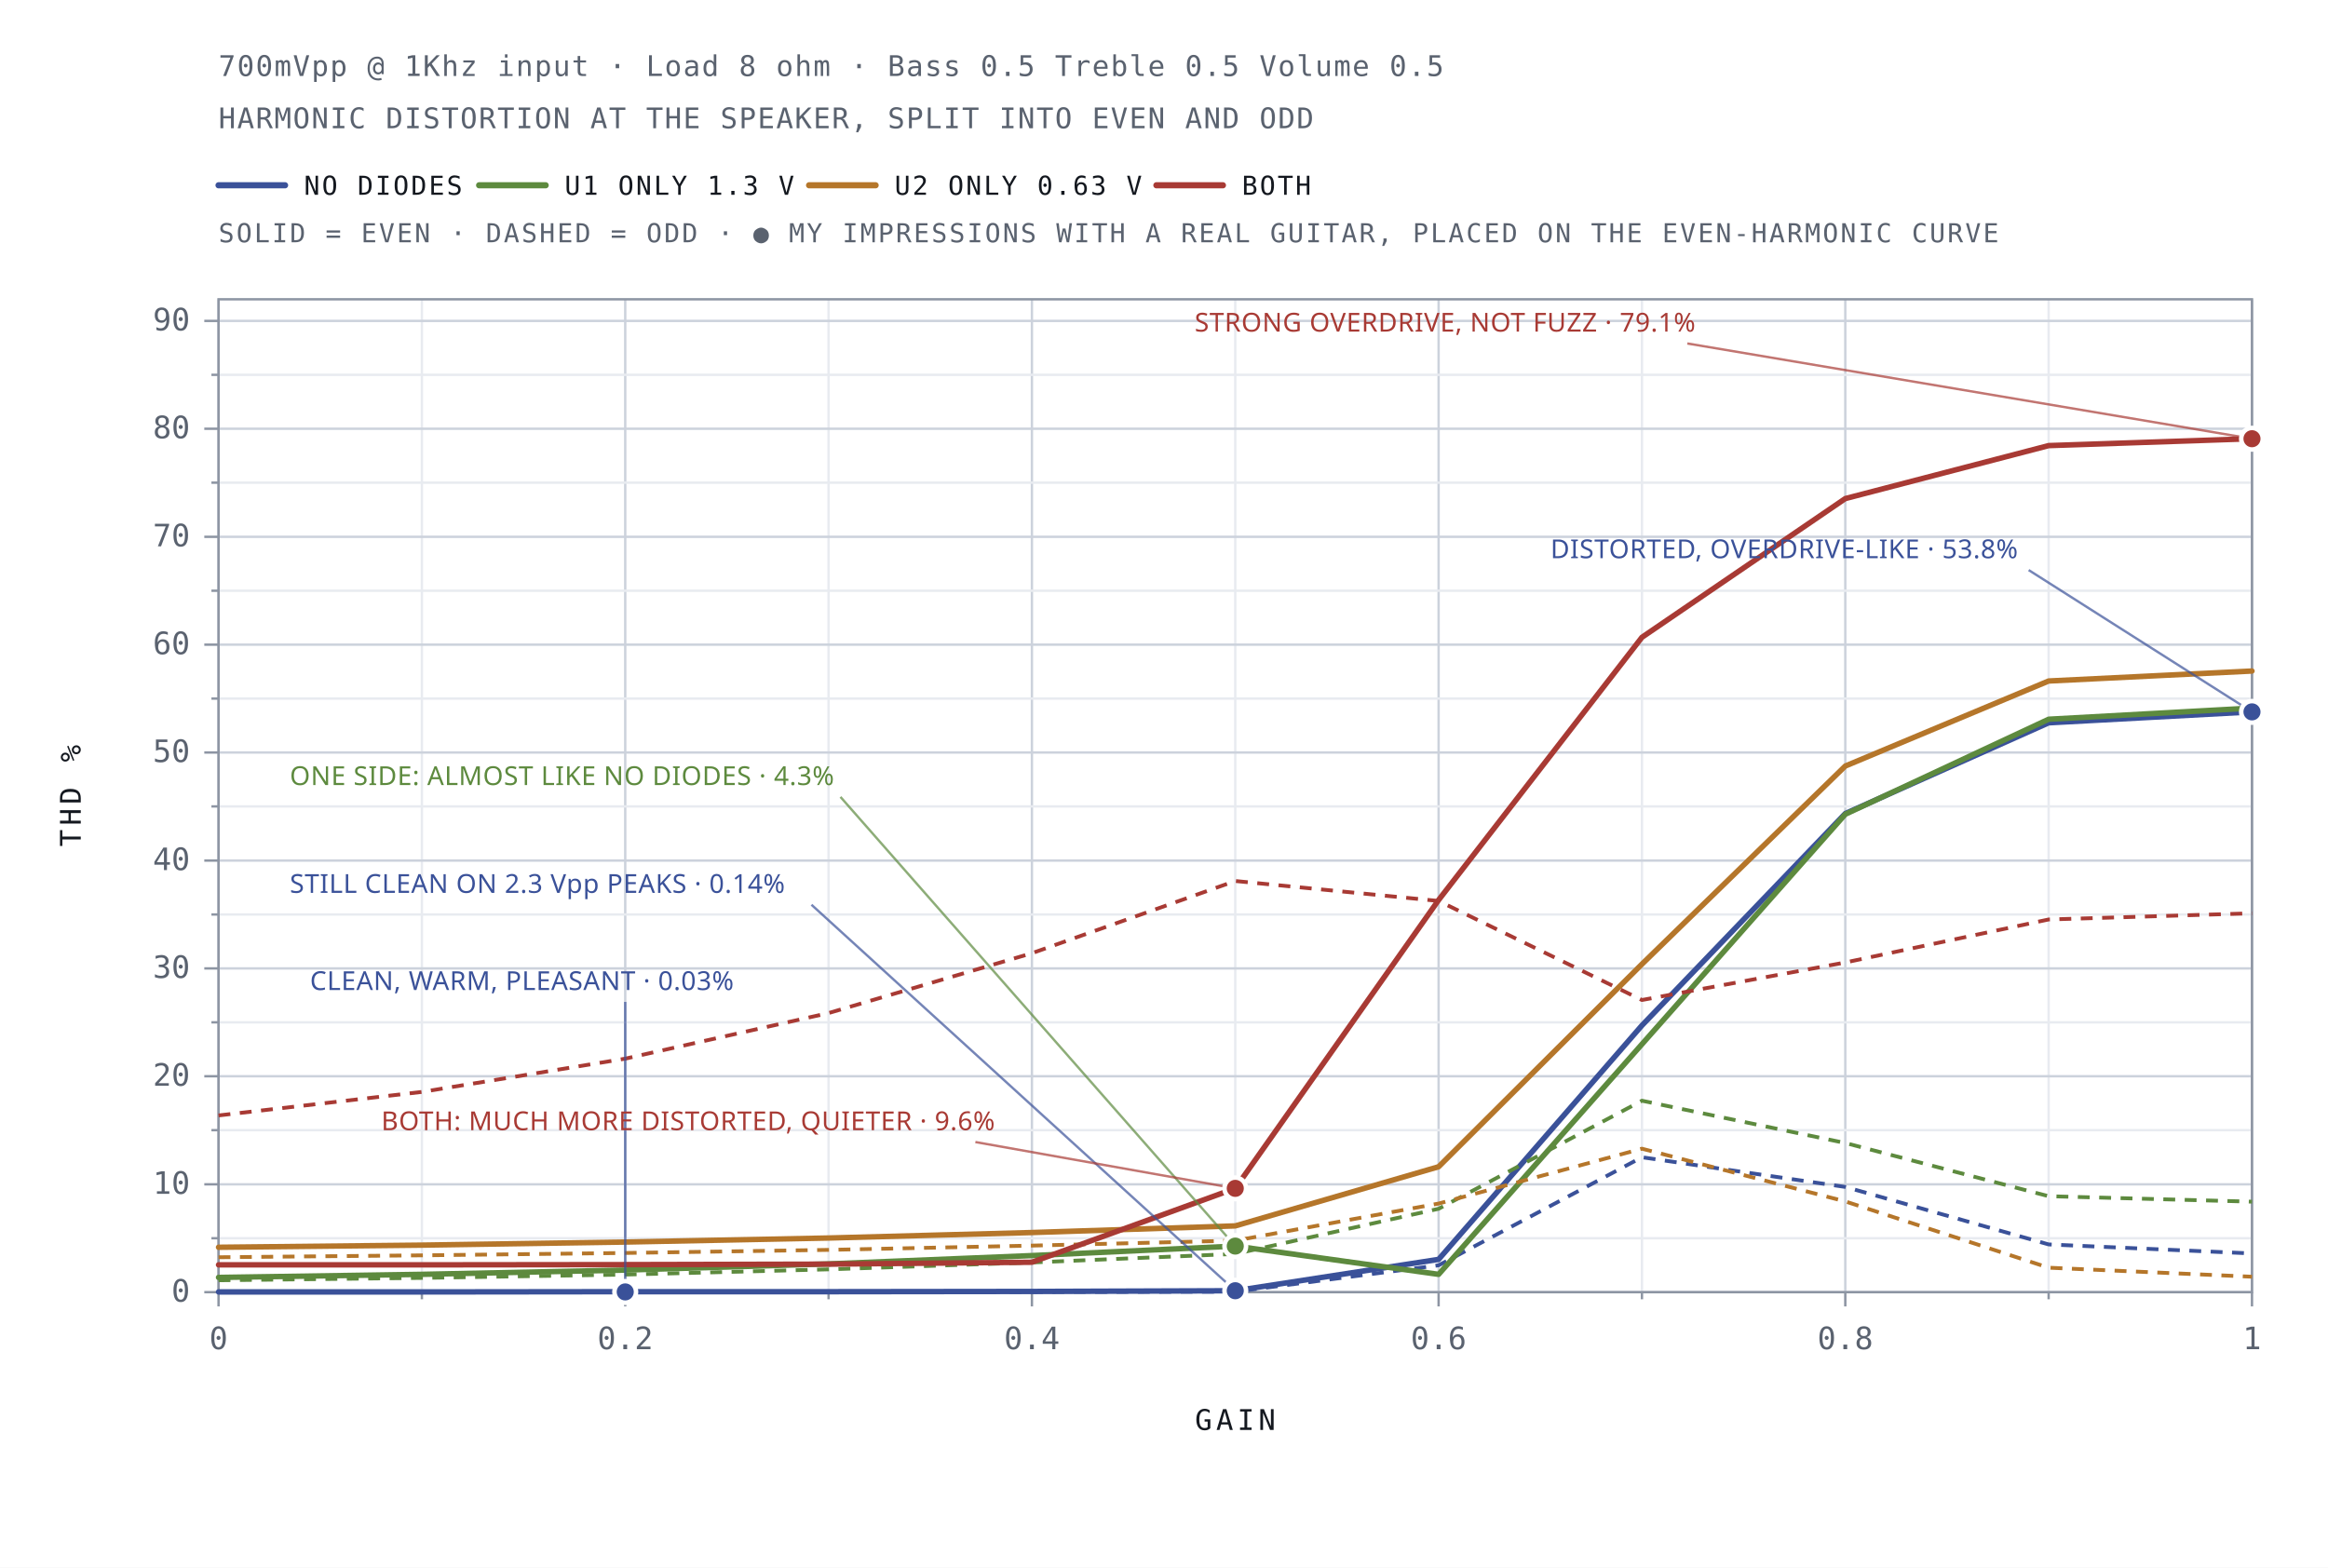
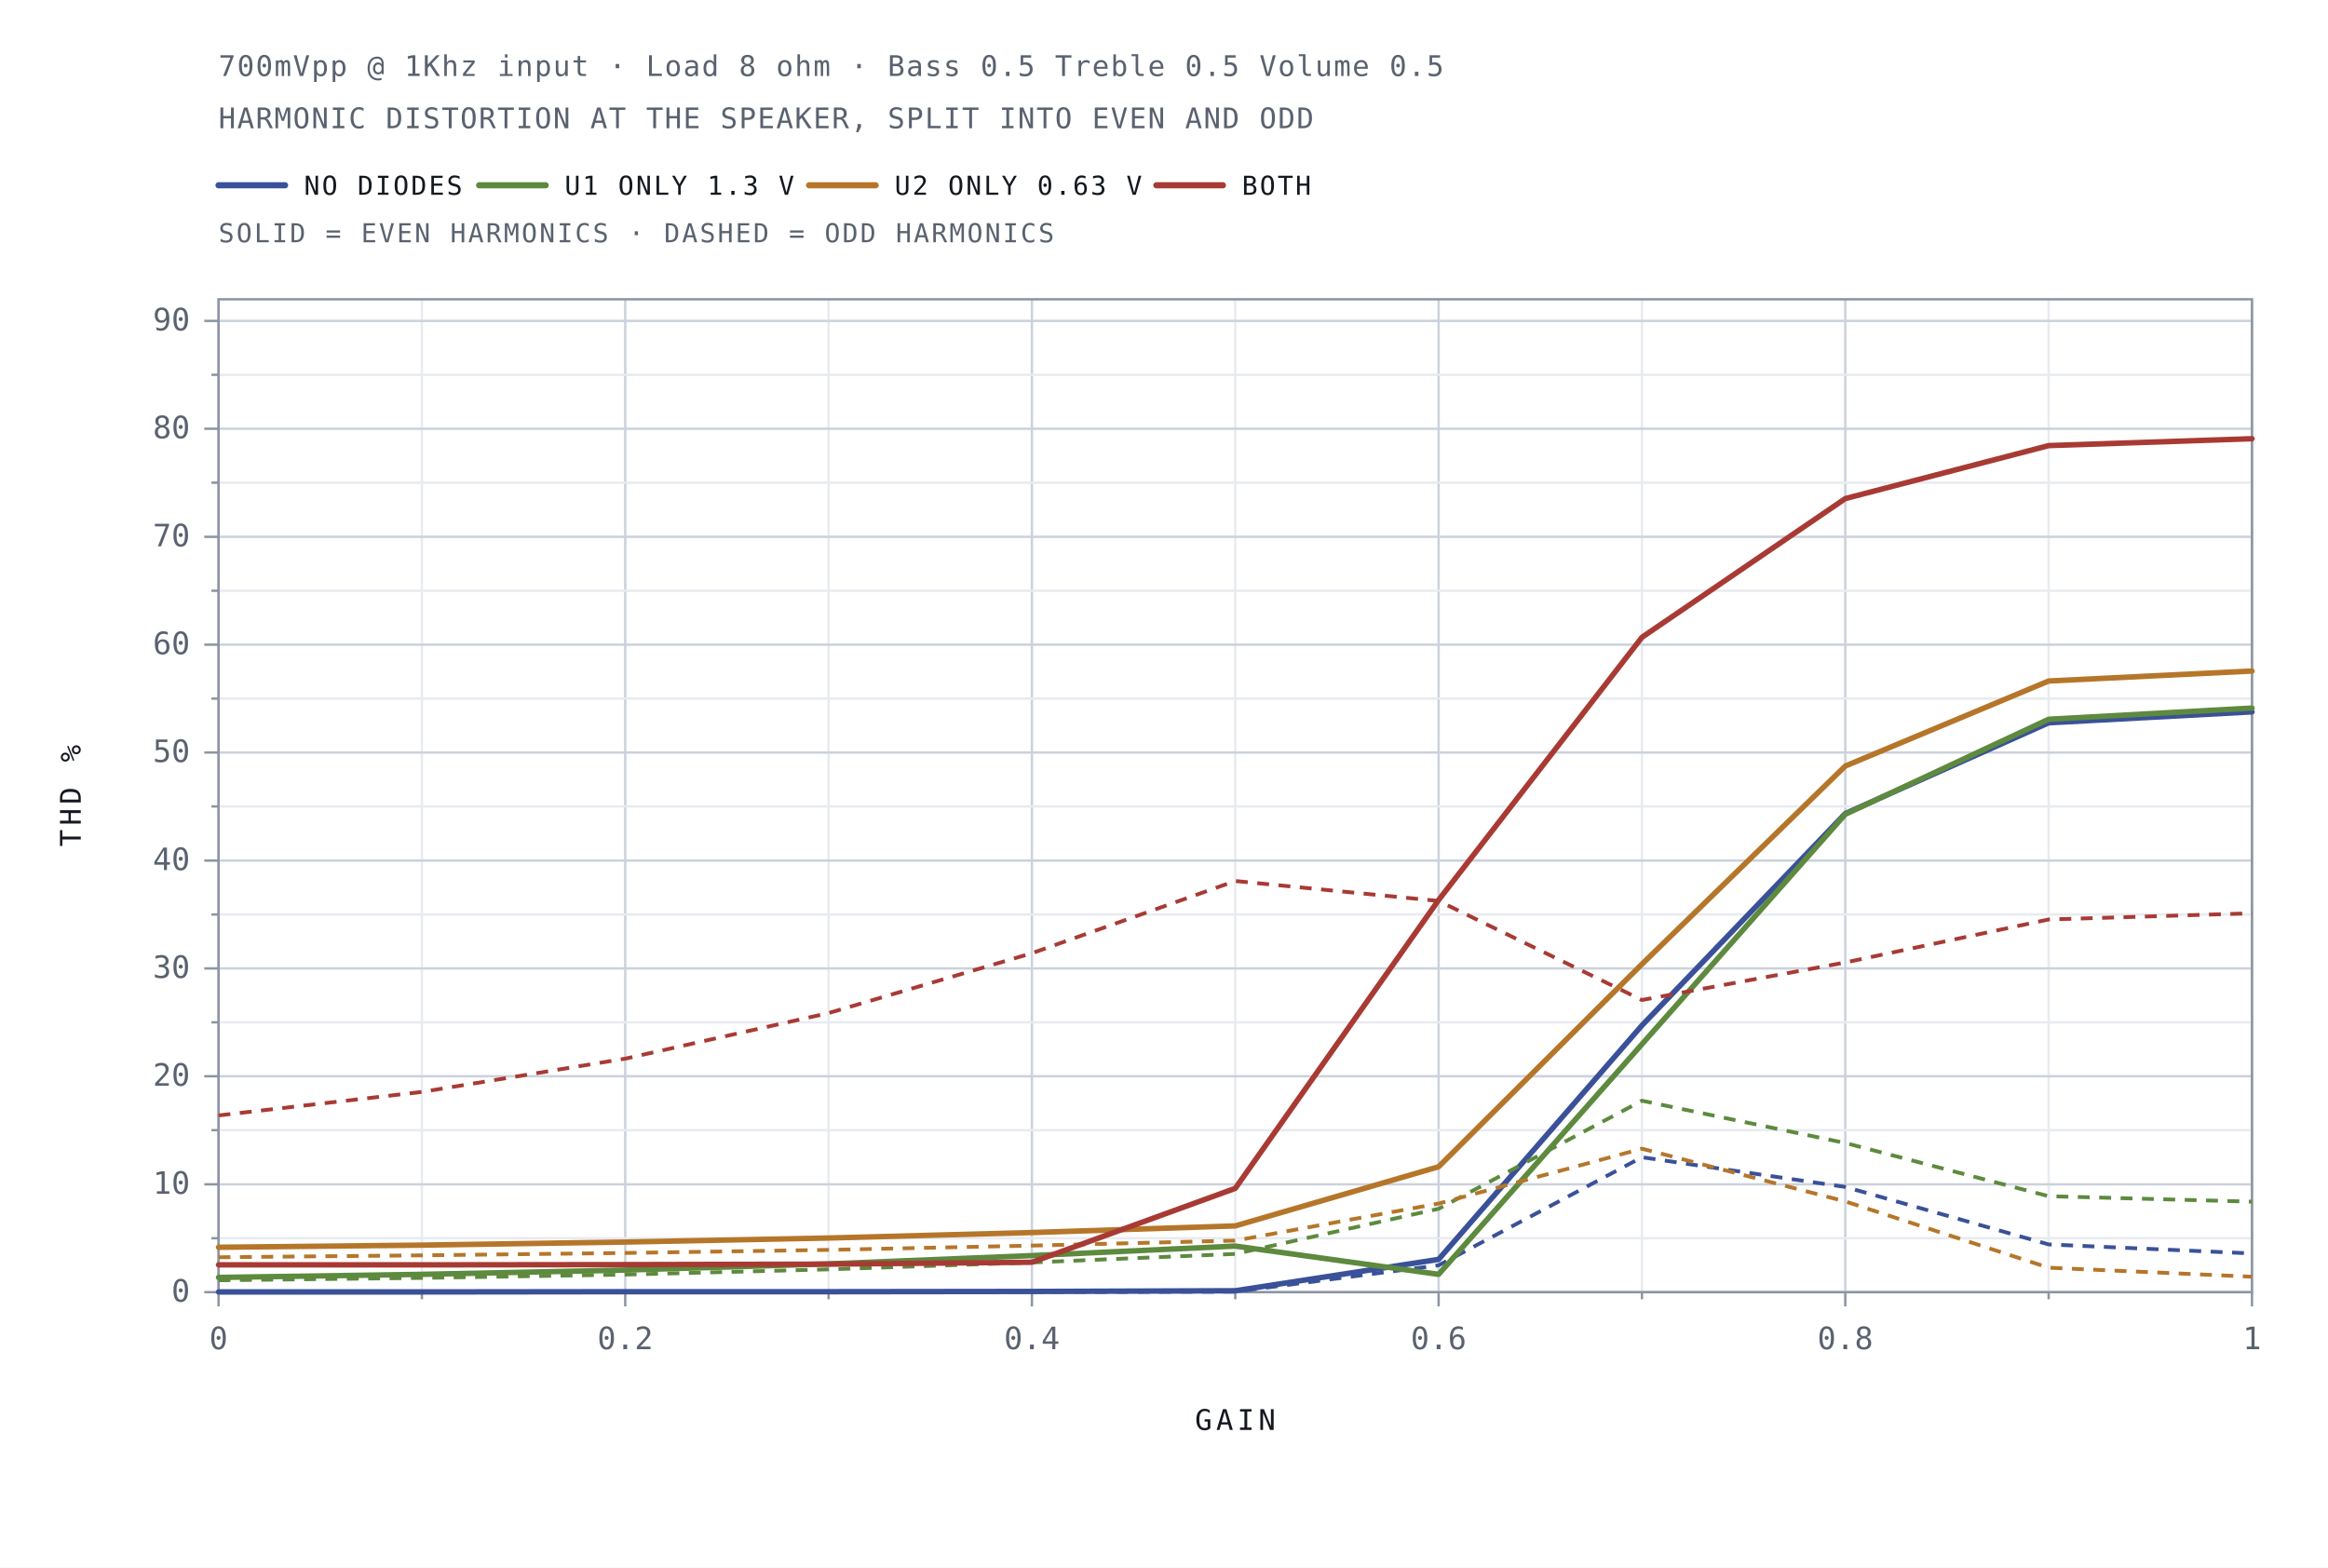
<svg xmlns="http://www.w3.org/2000/svg" width="980" height="660" viewBox="0 0 980 660">
  <rect width="980" height="660" fill="#ffffff" />
  <style>
  .cond{font:400 12px "IBM Plex Mono",ui-monospace,monospace;fill:#5a626f;letter-spacing:.05em}
  .tick{font:400 13px "IBM Plex Mono",ui-monospace,monospace;fill:#5a626f;font-variant-numeric:tabular-nums}
  .axl{font:500 12px "IBM Plex Mono",ui-monospace,monospace;fill:#14181f;letter-spacing:.14em}
  .lgl{font:500 11px "IBM Plex Mono",ui-monospace,monospace;fill:#14181f;letter-spacing:.08em}
  .lgn{font:400 11px "IBM Plex Mono",ui-monospace,monospace;fill:#5a626f;letter-spacing:.08em}
-   .ann{font:400 11px "IBM Plex Sans",system-ui,sans-serif;letter-spacing:.02em}
</style>
  <text x="92" y="32" class="cond" fill="#14181f">700mVpp @ 1Khz input · Load 8 ohm · Bass 0.5 Treble 0.5 Volume 0.5</text>
  <text x="92" y="54" class="cond">HARMONIC DISTORTION AT THE SPEAKER, SPLIT INTO EVEN AND ODD</text>
  <line x1="92" y1="78" x2="120" y2="78" stroke="#3a5199" stroke-width="2.6" stroke-linecap="round" />
  <text x="128" y="82" class="lgl">NO DIODES</text>
  <line x1="201.7" y1="78" x2="229.7" y2="78" stroke="#5d8a3e" stroke-width="2.6" stroke-linecap="round" />
  <text x="237.7" y="82" class="lgl">U1 ONLY 1.3 V</text>
  <line x1="340.6" y1="78" x2="368.6" y2="78" stroke="#b5762a" stroke-width="2.6" stroke-linecap="round" />
  <text x="376.6" y="82" class="lgl">U2 ONLY 0.63 V</text>
  <line x1="486.8" y1="78" x2="514.8" y2="78" stroke="#a83a34" stroke-width="2.6" stroke-linecap="round" />
  <text x="522.8" y="82" class="lgl">BOTH</text>
-   <text x="92" y="102" class="lgn">SOLID = EVEN · DASHED = ODD · ● MY IMPRESSIONS WITH A REAL GUITAR, PLACED ON THE EVEN-HARMONIC CURVE</text>
+   <text x="92" y="102" class="lgn">SOLID = EVEN HARMONICS · DASHED = ODD HARMONICS</text>
  <line x1="92.0" y1="126" x2="92.0" y2="544" stroke="#ccd2dc" stroke-width="1" />
  <line x1="92.0" y1="544" x2="92.0" y2="550" stroke="#8d95a3" stroke-width="1" />
  <text x="92.0" y="568" class="tick" text-anchor="middle">0</text>
  <line x1="177.6" y1="126" x2="177.6" y2="544" stroke="#e8ebf0" stroke-width="1" />
  <line x1="177.6" y1="544" x2="177.6" y2="547" stroke="#8d95a3" stroke-width="1" />
  <line x1="263.2" y1="126" x2="263.2" y2="544" stroke="#ccd2dc" stroke-width="1" />
  <line x1="263.2" y1="544" x2="263.2" y2="550" stroke="#8d95a3" stroke-width="1" />
  <text x="263.2" y="568" class="tick" text-anchor="middle">0.2</text>
  <line x1="348.8" y1="126" x2="348.8" y2="544" stroke="#e8ebf0" stroke-width="1" />
  <line x1="348.8" y1="544" x2="348.8" y2="547" stroke="#8d95a3" stroke-width="1" />
  <line x1="434.4" y1="126" x2="434.4" y2="544" stroke="#ccd2dc" stroke-width="1" />
  <line x1="434.4" y1="544" x2="434.4" y2="550" stroke="#8d95a3" stroke-width="1" />
  <text x="434.4" y="568" class="tick" text-anchor="middle">0.4</text>
  <line x1="520.0" y1="126" x2="520.0" y2="544" stroke="#e8ebf0" stroke-width="1" />
  <line x1="520.0" y1="544" x2="520.0" y2="547" stroke="#8d95a3" stroke-width="1" />
  <line x1="605.6" y1="126" x2="605.6" y2="544" stroke="#ccd2dc" stroke-width="1" />
  <line x1="605.6" y1="544" x2="605.6" y2="550" stroke="#8d95a3" stroke-width="1" />
  <text x="605.6" y="568" class="tick" text-anchor="middle">0.6</text>
  <line x1="691.2" y1="126" x2="691.2" y2="544" stroke="#e8ebf0" stroke-width="1" />
  <line x1="691.2" y1="544" x2="691.2" y2="547" stroke="#8d95a3" stroke-width="1" />
  <line x1="776.8" y1="126" x2="776.8" y2="544" stroke="#ccd2dc" stroke-width="1" />
  <line x1="776.8" y1="544" x2="776.8" y2="550" stroke="#8d95a3" stroke-width="1" />
  <text x="776.8" y="568" class="tick" text-anchor="middle">0.8</text>
  <line x1="862.4" y1="126" x2="862.4" y2="544" stroke="#e8ebf0" stroke-width="1" />
  <line x1="862.4" y1="544" x2="862.4" y2="547" stroke="#8d95a3" stroke-width="1" />
  <line x1="948.0" y1="126" x2="948.0" y2="544" stroke="#ccd2dc" stroke-width="1" />
  <line x1="948.0" y1="544" x2="948.0" y2="550" stroke="#8d95a3" stroke-width="1" />
  <text x="948.0" y="568" class="tick" text-anchor="middle">1</text>
  <line x1="92" y1="544.0" x2="948" y2="544.0" stroke="#ccd2dc" stroke-width="1" />
  <line x1="86" y1="544.0" x2="92" y2="544.0" stroke="#8d95a3" stroke-width="1" />
  <text x="80" y="548.0" class="tick" text-anchor="end">0</text>
  <line x1="92" y1="521.3" x2="948" y2="521.3" stroke="#e8ebf0" stroke-width="1" />
  <line x1="89" y1="521.3" x2="92" y2="521.3" stroke="#8d95a3" stroke-width="1" />
  <line x1="92" y1="498.6" x2="948" y2="498.6" stroke="#ccd2dc" stroke-width="1" />
  <line x1="86" y1="498.6" x2="92" y2="498.6" stroke="#8d95a3" stroke-width="1" />
  <text x="80" y="502.6" class="tick" text-anchor="end">10</text>
  <line x1="92" y1="475.8" x2="948" y2="475.8" stroke="#e8ebf0" stroke-width="1" />
  <line x1="89" y1="475.8" x2="92" y2="475.8" stroke="#8d95a3" stroke-width="1" />
  <line x1="92" y1="453.1" x2="948" y2="453.1" stroke="#ccd2dc" stroke-width="1" />
  <line x1="86" y1="453.1" x2="92" y2="453.1" stroke="#8d95a3" stroke-width="1" />
  <text x="80" y="457.1" class="tick" text-anchor="end">20</text>
  <line x1="92" y1="430.4" x2="948" y2="430.4" stroke="#e8ebf0" stroke-width="1" />
  <line x1="89" y1="430.4" x2="92" y2="430.4" stroke="#8d95a3" stroke-width="1" />
  <line x1="92" y1="407.7" x2="948" y2="407.7" stroke="#ccd2dc" stroke-width="1" />
  <line x1="86" y1="407.7" x2="92" y2="407.7" stroke="#8d95a3" stroke-width="1" />
  <text x="80" y="411.7" class="tick" text-anchor="end">30</text>
  <line x1="92" y1="385.0" x2="948" y2="385.0" stroke="#e8ebf0" stroke-width="1" />
  <line x1="89" y1="385.0" x2="92" y2="385.0" stroke="#8d95a3" stroke-width="1" />
  <line x1="92" y1="362.3" x2="948" y2="362.3" stroke="#ccd2dc" stroke-width="1" />
  <line x1="86" y1="362.3" x2="92" y2="362.3" stroke="#8d95a3" stroke-width="1" />
  <text x="80" y="366.3" class="tick" text-anchor="end">40</text>
  <line x1="92" y1="339.5" x2="948" y2="339.5" stroke="#e8ebf0" stroke-width="1" />
  <line x1="89" y1="339.5" x2="92" y2="339.5" stroke="#8d95a3" stroke-width="1" />
  <line x1="92" y1="316.8" x2="948" y2="316.8" stroke="#ccd2dc" stroke-width="1" />
  <line x1="86" y1="316.8" x2="92" y2="316.8" stroke="#8d95a3" stroke-width="1" />
  <text x="80" y="320.8" class="tick" text-anchor="end">50</text>
  <line x1="92" y1="294.1" x2="948" y2="294.1" stroke="#e8ebf0" stroke-width="1" />
  <line x1="89" y1="294.1" x2="92" y2="294.1" stroke="#8d95a3" stroke-width="1" />
  <line x1="92" y1="271.4" x2="948" y2="271.4" stroke="#ccd2dc" stroke-width="1" />
  <line x1="86" y1="271.4" x2="92" y2="271.4" stroke="#8d95a3" stroke-width="1" />
  <text x="80" y="275.4" class="tick" text-anchor="end">60</text>
  <line x1="92" y1="248.7" x2="948" y2="248.7" stroke="#e8ebf0" stroke-width="1" />
  <line x1="89" y1="248.7" x2="92" y2="248.7" stroke="#8d95a3" stroke-width="1" />
  <line x1="92" y1="226.0" x2="948" y2="226.0" stroke="#ccd2dc" stroke-width="1" />
  <line x1="86" y1="226.0" x2="92" y2="226.0" stroke="#8d95a3" stroke-width="1" />
  <text x="80" y="230.0" class="tick" text-anchor="end">70</text>
  <line x1="92" y1="203.2" x2="948" y2="203.2" stroke="#e8ebf0" stroke-width="1" />
  <line x1="89" y1="203.2" x2="92" y2="203.2" stroke="#8d95a3" stroke-width="1" />
  <line x1="92" y1="180.5" x2="948" y2="180.5" stroke="#ccd2dc" stroke-width="1" />
  <line x1="86" y1="180.5" x2="92" y2="180.5" stroke="#8d95a3" stroke-width="1" />
  <text x="80" y="184.5" class="tick" text-anchor="end">80</text>
  <line x1="92" y1="157.8" x2="948" y2="157.8" stroke="#e8ebf0" stroke-width="1" />
  <line x1="89" y1="157.8" x2="92" y2="157.8" stroke="#8d95a3" stroke-width="1" />
  <line x1="92" y1="135.1" x2="948" y2="135.1" stroke="#ccd2dc" stroke-width="1" />
  <line x1="86" y1="135.1" x2="92" y2="135.1" stroke="#8d95a3" stroke-width="1" />
  <text x="80" y="139.1" class="tick" text-anchor="end">90</text>
  <rect x="92" y="126" width="856" height="418" fill="none" stroke="#8d95a3" />
  <path d="M92.0,543.9L177.6,543.9L263.2,543.8L348.8,543.8L434.4,543.7L520.0,543.4L605.6,530.2L691.2,431.7L776.8,342.5L862.4,304.3L948.0,299.7" fill="none" stroke="#3a5199" stroke-width="2.3" stroke-linejoin="round" stroke-linecap="round" />
  <path d="M92.0,544.0L177.6,544.0L263.2,544.0L348.8,544.0L434.4,543.9L520.0,543.8L605.6,532.7L691.2,487.2L776.8,499.7L862.4,523.9L948.0,527.7" fill="none" stroke="#3a5199" stroke-width="1.6" stroke-linejoin="round" stroke-dasharray="5 4" />
  <path d="M92.0,537.8L177.6,536.5L263.2,534.7L348.8,532.1L434.4,528.6L520.0,524.6L605.6,536.5L691.2,439.6L776.8,342.8L862.4,302.8L948.0,298.1" fill="none" stroke="#5d8a3e" stroke-width="2.3" stroke-linejoin="round" stroke-linecap="round" />
  <path d="M92.0,539.0L177.6,538.0L263.2,536.6L348.8,534.4L434.4,531.5L520.0,527.9L605.6,508.9L691.2,463.4L776.8,481.2L862.4,503.6L948.0,505.9" fill="none" stroke="#5d8a3e" stroke-width="1.6" stroke-linejoin="round" stroke-dasharray="5 4" />
  <path d="M92.0,525.1L177.6,524.2L263.2,522.9L348.8,521.2L434.4,518.9L520.0,516.1L605.6,491.2L691.2,405.9L776.8,322.5L862.4,286.7L948.0,282.5" fill="none" stroke="#b5762a" stroke-width="2.3" stroke-linejoin="round" stroke-linecap="round" />
  <path d="M92.0,529.3L177.6,528.5L263.2,527.5L348.8,526.2L434.4,524.4L520.0,522.3L605.6,506.7L691.2,483.6L776.8,505.8L862.4,533.7L948.0,537.5" fill="none" stroke="#b5762a" stroke-width="1.6" stroke-linejoin="round" stroke-dasharray="5 4" />
  <path d="M92.0,532.5L177.6,532.5L263.2,532.4L348.8,532.2L434.4,531.4L520.0,500.3L605.6,378.9L691.2,268.3L776.8,209.9L862.4,187.6L948.0,184.7" fill="none" stroke="#a83a34" stroke-width="2.3" stroke-linejoin="round" stroke-linecap="round" />
  <path d="M92.0,469.6L177.6,459.7L263.2,445.7L348.8,426.5L434.4,401.3L520.0,370.9L605.6,379.3L691.2,421.0L776.8,405.2L862.4,387.1L948.0,384.5" fill="none" stroke="#a83a34" stroke-width="1.6" stroke-linejoin="round" stroke-dasharray="5 4" />
-   <line x1="353.8" y1="335.5" x2="520.0" y2="524.6" stroke="#5d8a3e" stroke-width="1" opacity=".7" />
-   <circle cx="520.0" cy="524.6" r="5.5" fill="#ffffff" />
-   <circle cx="520.0" cy="524.6" r="3.6" fill="#5d8a3e" />
-   <text x="122.0" y="330.5" class="ann" fill="#5d8a3e" text-anchor="start">ONE SIDE: ALMOST LIKE NO DIODES · 4.3%</text>
-   <line x1="341.6" y1="380.9" x2="520.0" y2="543.4" stroke="#3a5199" stroke-width="1" opacity=".7" />
-   <circle cx="520.0" cy="543.4" r="5.5" fill="#ffffff" />
-   <circle cx="520.0" cy="543.4" r="3.6" fill="#3a5199" />
-   <text x="122.0" y="375.9" class="ann" fill="#3a5199" text-anchor="start">STILL CLEAN ON 2.3 Vpp PEAKS · 0.14%</text>
-   <line x1="263.2" y1="421.8" x2="263.2" y2="543.9" stroke="#3a5199" stroke-width="1" opacity=".7" />
-   <circle cx="263.2" cy="543.9" r="5.5" fill="#ffffff" />
-   <circle cx="263.2" cy="543.9" r="3.6" fill="#3a5199" />
-   <text x="130.5" y="416.8" class="ann" fill="#3a5199" text-anchor="start">CLEAN, WARM, PLEASANT · 0.03%</text>
-   <line x1="410.6" y1="480.8" x2="520.0" y2="500.3" stroke="#a83a34" stroke-width="1" opacity=".7" />
-   <circle cx="520.0" cy="500.3" r="5.5" fill="#ffffff" />
-   <circle cx="520.0" cy="500.3" r="3.6" fill="#a83a34" />
-   <text x="160.5" y="475.8" class="ann" fill="#a83a34" text-anchor="start">BOTH: MUCH MORE DISTORTED, QUIETER · 9.6%</text>
-   <line x1="854.0" y1="240.0" x2="948.0" y2="299.7" stroke="#3a5199" stroke-width="1" opacity=".7" />
-   <circle cx="948.0" cy="299.7" r="5.5" fill="#ffffff" />
-   <circle cx="948.0" cy="299.7" r="3.6" fill="#3a5199" />
-   <text x="652.7" y="235.0" class="ann" fill="#3a5199" text-anchor="start">DISTORTED, OVERDRIVE-LIKE · 53.8%</text>
-   <line x1="710.3" y1="144.6" x2="948.0" y2="184.7" stroke="#a83a34" stroke-width="1" opacity=".7" />
-   <circle cx="948.0" cy="184.7" r="5.5" fill="#ffffff" />
-   <circle cx="948.0" cy="184.7" r="3.6" fill="#a83a34" />
-   <text x="502.9" y="139.6" class="ann" fill="#a83a34" text-anchor="start">STRONG OVERDRIVE, NOT FUZZ · 79.1%</text>
  <text x="34" y="335" class="axl" text-anchor="middle" transform="rotate(-90 34 335)">THD %</text>
  <text x="520" y="602" class="axl" text-anchor="middle">GAIN</text>
</svg>
